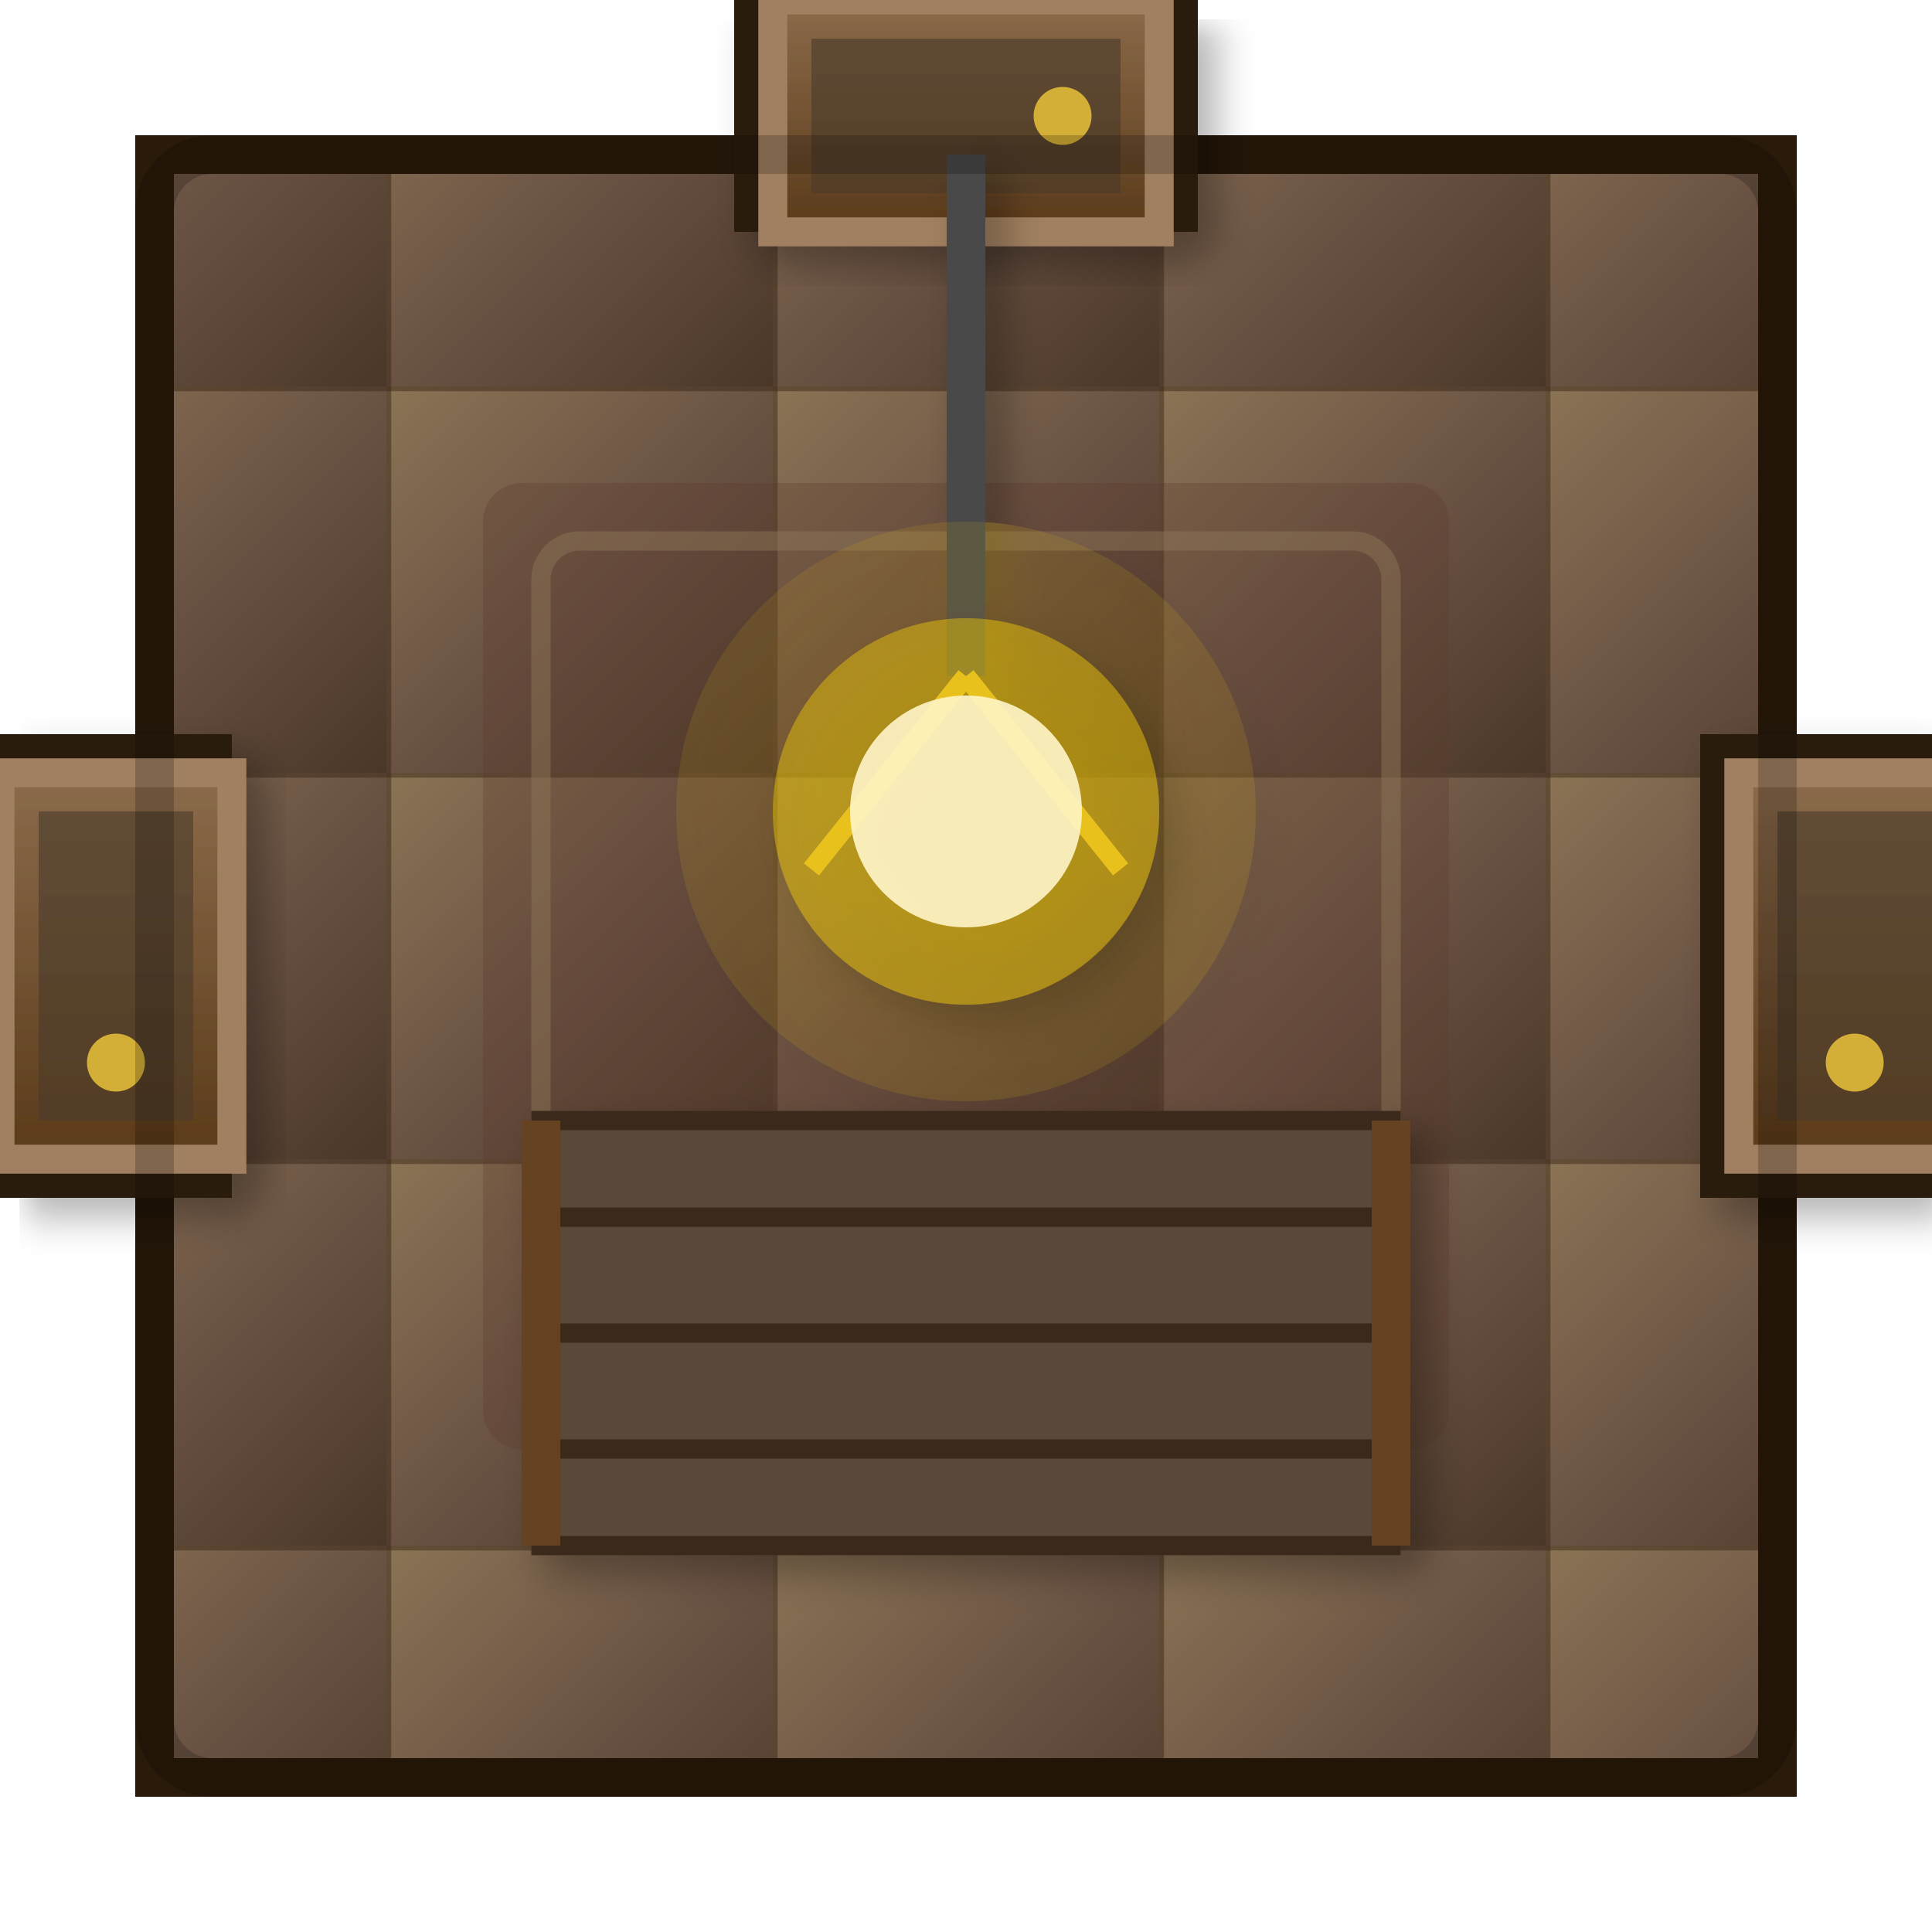
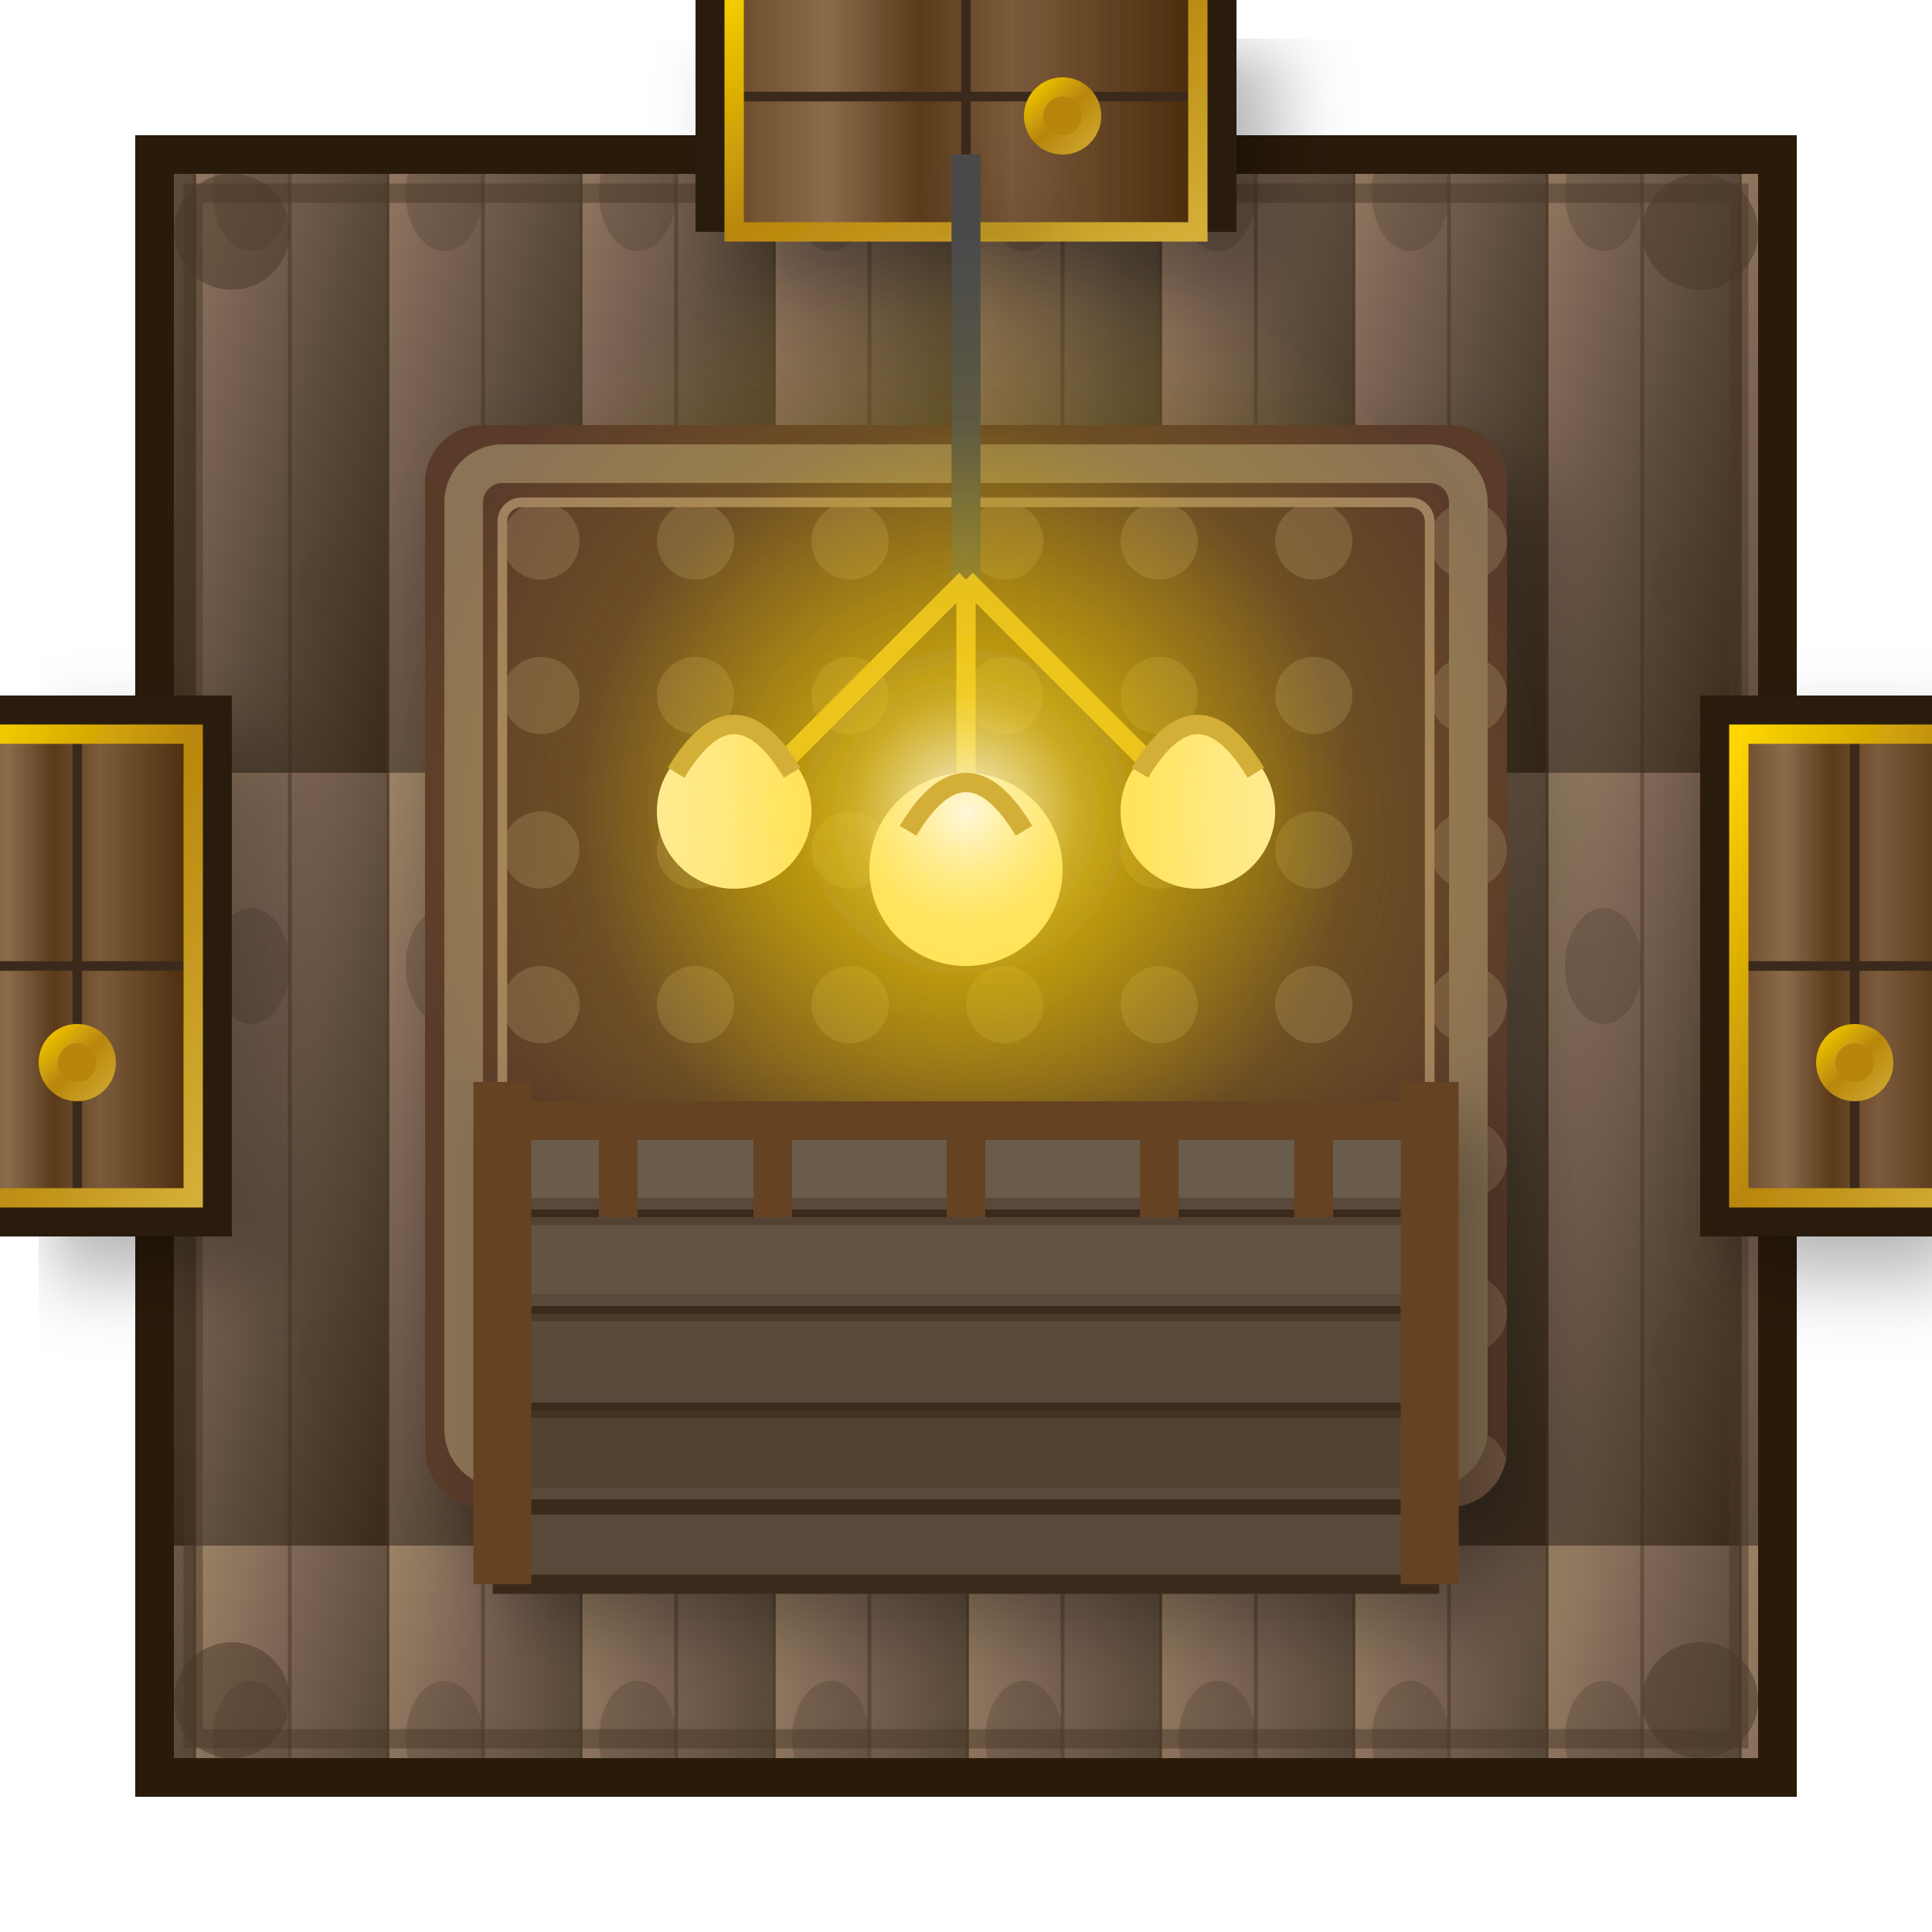
- <svg xmlns="http://www.w3.org/2000/svg" viewBox="0 0 100 100" width="300" height="300">
+ <svg xmlns="http://www.w3.org/2000/svg" viewBox="0 0 100 100" width="400" height="400">
  <defs>
    <linearGradient id="floorGrad" x1="0%" y1="0%" x2="100%" y2="100%">
-       <stop offset="0%" style="stop-color:#8B7355" />
-       <stop offset="50%" style="stop-color:#6B5344" />
-       <stop offset="100%" style="stop-color:#4A3728" />
+       <stop offset="0%" style="stop-color:#9B8365" />
+       <stop offset="30%" style="stop-color:#7B6354" />
+       <stop offset="60%" style="stop-color:#5A4A3A" />
+       <stop offset="100%" style="stop-color:#3A2A1A" />
    </linearGradient>
-     <pattern id="floorPattern" x="0" y="0" width="20" height="20" patternUnits="userSpaceOnUse">
-       <rect width="20" height="20" fill="url(#floorGrad)" />
-       <line x1="0" y1="0" x2="0" y2="20" stroke="#3A2718" stroke-width="0.5" opacity="0.5" />
-       <line x1="0" y1="0" x2="20" y2="0" stroke="#3A2718" stroke-width="0.5" opacity="0.5" />
+     <pattern id="woodPattern" x="0" y="0" width="10" height="40" patternUnits="userSpaceOnUse">
+       <rect width="10" height="40" fill="url(#floorGrad)" />
+       <line x1="0" y1="0" x2="0" y2="40" stroke="#2A1A0A" stroke-width="0.3" opacity="0.6" />
+       <line x1="5" y1="0" x2="5" y2="40" stroke="#3A2A1A" stroke-width="0.2" opacity="0.4" />
+       <ellipse cx="3" cy="10" rx="2" ry="3" fill="#4A3A2A" opacity="0.3" />
+       <ellipse cx="7" cy="30" rx="1.5" ry="2" fill="#4A3A2A" opacity="0.2" />
    </pattern>
-     <linearGradient id="doorGrad" x1="0%" y1="0%" x2="0%" y2="100%">
-       <stop offset="0%" style="stop-color:#8B6B4B" />
-       <stop offset="100%" style="stop-color:#5A3A1A" />
+     <linearGradient id="doorWood" x1="0%" y1="0%" x2="100%" y2="0%">
+       <stop offset="0%" style="stop-color:#6B4B2A" />
+       <stop offset="20%" style="stop-color:#8B6B4B" />
+       <stop offset="40%" style="stop-color:#5A3A1A" />
+       <stop offset="60%" style="stop-color:#7B5B3B" />
+       <stop offset="100%" style="stop-color:#4A2A0A" />
    </linearGradient>
-     <filter id="shadow" x="-20%" y="-20%" width="140%" height="140%">
-       <feDropShadow dx="1" dy="1" stdDeviation="1" flood-opacity="0.3" />
+     <linearGradient id="goldTrim" x1="0%" y1="0%" x2="100%" y2="100%">
+       <stop offset="0%" style="stop-color:#FFD700" />
+       <stop offset="50%" style="stop-color:#B8860B" />
+       <stop offset="100%" style="stop-color:#D4AF37" />
+     </linearGradient>
+     <radialGradient id="lampGlow" cx="50%" cy="50%" r="50%">
+       <stop offset="0%" style="stop-color:#FFF8DC;stop-opacity:0.9" />
+       <stop offset="30%" style="stop-color:#FFD700;stop-opacity:0.5" />
+       <stop offset="70%" style="stop-color:#FFD700;stop-opacity:0.2" />
+       <stop offset="100%" style="stop-color:#FFD700;stop-opacity:0" />
+     </radialGradient>
+     <pattern id="carpetPattern" x="0" y="0" width="8" height="8" patternUnits="userSpaceOnUse">
+       <rect width="8" height="8" fill="#5A3A2A" />
+       <circle cx="4" cy="4" r="2" fill="#8B7355" opacity="0.5" />
+     </pattern>
+     <filter id="softShadow" x="-50%" y="-50%" width="200%" height="200%">
+       <feGaussianBlur in="SourceAlpha" stdDeviation="2" />
+       <feOffset dx="2" dy="2" result="offsetblur" />
+       <feComponentTransfer>
+         <feFuncA type="linear" slope="0.3" />
+       </feComponentTransfer>
+       <feMerge>
+         <feMergeNode />
+         <feMergeNode in="SourceGraphic" />
+       </feMerge>
+     </filter>
+     <filter id="innerGlow">
+       <feGaussianBlur in="SourceAlpha" stdDeviation="3" result="blur" />
+       <feComposite in="blur" in2="SourceAlpha" operator="arithmetic" k2="-1" k3="1" result="shadowDiff" />
+       <feFlood flood-color="#FFD700" flood-opacity="0.3" />
+       <feComposite in2="shadowDiff" operator="in" />
+       <feComposite in2="SourceGraphic" operator="over" />
    </filter>
  </defs>
-   <rect x="8" y="8" width="84" height="84" fill="url(#floorPattern)" stroke="#2A1A0A" stroke-width="2" />
-   <g filter="url(#shadow)">
-     <rect x="38" y="-2" width="24" height="14" fill="#2A1A0A" />
-     <rect x="40" y="0" width="20" height="12" fill="url(#doorGrad)" stroke="#A08060" stroke-width="1.5" />
-     <rect x="42" y="2" width="16" height="8" fill="#4A3A2A" opacity="0.6" />
-     <circle cx="55" cy="6" r="1.5" fill="#D4AF37" />
+   <rect x="8" y="8" width="84" height="84" fill="url(#woodPattern)" stroke="#2A1A0A" stroke-width="2" />
+   <rect x="10" y="10" width="80" height="80" fill="none" stroke="#4A3728" stroke-width="1" opacity="0.5" />
+   <g filter="url(#softShadow)">
+     <rect x="36" y="-4" width="28" height="16" fill="#2A1A0A" />
+     <rect x="38" y="-2" width="24" height="14" fill="url(#doorWood)" />
+     <line x1="50" y1="-2" x2="50" y2="12" stroke="#3A2A1A" stroke-width="0.5" />
+     <line x1="38" y1="5" x2="62" y2="5" stroke="#3A2A1A" stroke-width="0.5" />
+     <rect x="38" y="-2" width="24" height="14" fill="none" stroke="url(#goldTrim)" stroke-width="1" />
+     <circle cx="55" cy="6" r="2" fill="url(#goldTrim)" />
+     <circle cx="55" cy="6" r="1" fill="#B8860B" />
  </g>
-   <g filter="url(#shadow)">
-     <rect x="88" y="38" width="14" height="24" fill="#2A1A0A" />
-     <rect x="90" y="40" width="12" height="20" fill="url(#doorGrad)" stroke="#A08060" stroke-width="1.5" />
-     <rect x="92" y="42" width="8" height="16" fill="#4A3A2A" opacity="0.6" />
-     <circle cx="96" cy="55" r="1.5" fill="#D4AF37" />
+   <g filter="url(#softShadow)">
+     <rect x="88" y="36" width="16" height="28" fill="#2A1A0A" />
+     <rect x="90" y="38" width="12" height="24" fill="url(#doorWood)" />
+     <line x1="90" y1="50" x2="102" y2="50" stroke="#3A2A1A" stroke-width="0.5" />
+     <line x1="96" y1="38" x2="96" y2="62" stroke="#3A2A1A" stroke-width="0.5" />
+     <rect x="90" y="38" width="12" height="24" fill="none" stroke="url(#goldTrim)" stroke-width="1" />
+     <circle cx="96" cy="55" r="2" fill="url(#goldTrim)" />
+     <circle cx="96" cy="55" r="1" fill="#B8860B" />
  </g>
-   <g filter="url(#shadow)">
-     <rect x="-2" y="38" width="14" height="24" fill="#2A1A0A" />
-     <rect x="0" y="40" width="12" height="20" fill="url(#doorGrad)" stroke="#A08060" stroke-width="1.5" />
-     <rect x="2" y="42" width="8" height="16" fill="#4A3A2A" opacity="0.6" />
-     <circle cx="6" cy="55" r="1.5" fill="#D4AF37" />
+   <g filter="url(#softShadow)">
+     <rect x="-4" y="36" width="16" height="28" fill="#2A1A0A" />
+     <rect x="-2" y="38" width="12" height="24" fill="url(#doorWood)" />
+     <line x1="-2" y1="50" x2="10" y2="50" stroke="#3A2A1A" stroke-width="0.5" />
+     <line x1="4" y1="38" x2="4" y2="62" stroke="#3A2A1A" stroke-width="0.5" />
+     <rect x="-2" y="38" width="12" height="24" fill="none" stroke="url(#goldTrim)" stroke-width="1" />
+     <circle cx="4" cy="55" r="2" fill="url(#goldTrim)" />
+     <circle cx="4" cy="55" r="1" fill="#B8860B" />
  </g>
-   <rect x="25" y="25" width="50" height="50" fill="#5A3A2A" opacity="0.3" rx="2" />
-   <rect x="28" y="28" width="44" height="44" fill="none" stroke="#8B7355" stroke-width="1" opacity="0.5" rx="2" />
-   <g filter="url(#shadow)">
-     <line x1="50" y1="8" x2="50" y2="35" stroke="#4A4A4A" stroke-width="2" />
-     <line x1="50" y1="35" x2="42" y2="45" stroke="#D4AF37" stroke-width="1" />
-     <line x1="50" y1="35" x2="58" y2="45" stroke="#D4AF37" stroke-width="1" />
-     <circle cx="50" cy="42" r="10" fill="#FFD700" opacity="0.4" filter="url(#shadow)" />
-     <circle cx="50" cy="42" r="6" fill="#FFF8DC" opacity="0.9" />
-     <circle cx="50" cy="42" r="15" fill="#FFD700" opacity="0.1" />
+   <g filter="url(#softShadow)">
+     <rect x="22" y="22" width="56" height="56" fill="url(#carpetPattern)" rx="3" />
+     <rect x="24" y="24" width="52" height="52" fill="none" stroke="#8B7355" stroke-width="2" rx="2" />
+     <rect x="26" y="26" width="48" height="48" fill="none" stroke="#A08060" stroke-width="0.5" rx="1" />
  </g>
-   <g filter="url(#shadow)">
-     <rect x="28" y="58" width="44" height="22" fill="#5A4A3A" stroke="#3A2A1A" stroke-width="1" />
-     <line x1="28" y1="63" x2="72" y2="63" stroke="#3A2A1A" stroke-width="1" />
-     <line x1="28" y1="69" x2="72" y2="69" stroke="#3A2A1A" stroke-width="1" />
-     <line x1="28" y1="75" x2="72" y2="75" stroke="#3A2A1A" stroke-width="1" />
-     <line x1="28" y1="58" x2="28" y2="80" stroke="#654321" stroke-width="2" />
-     <line x1="72" y1="58" x2="72" y2="80" stroke="#654321" stroke-width="2" />
+   <g filter="url(#softShadow)">
+     <line x1="50" y1="8" x2="50" y2="30" stroke="#4A4A4A" stroke-width="1.5" />
+     <line x1="50" y1="30" x2="38" y2="42" stroke="#D4AF37" stroke-width="1" />
+     <line x1="50" y1="30" x2="62" y2="42" stroke="#D4AF37" stroke-width="1" />
+     <line x1="50" y1="30" x2="50" y2="45" stroke="#D4AF37" stroke-width="1" />
+     <circle cx="38" cy="42" r="4" fill="#FFF8DC" filter="url(#innerGlow)" />
+     <circle cx="62" cy="42" r="4" fill="#FFF8DC" filter="url(#innerGlow)" />
+     <circle cx="50" cy="45" r="5" fill="#FFF8DC" filter="url(#innerGlow)" />
+     <circle cx="50" cy="42" r="20" fill="url(#lampGlow)" />
+     <circle cx="50" cy="42" r="30" fill="url(#lampGlow)" opacity="0.5" />
+     <path d="M35,40 Q38,35 41,40" fill="none" stroke="#D4AF37" stroke-width="1" />
+     <path d="M59,40 Q62,35 65,40" fill="none" stroke="#D4AF37" stroke-width="1" />
+     <path d="M47,43 Q50,38 53,43" fill="none" stroke="#D4AF37" stroke-width="1" />
  </g>
-   <rect x="8" y="8" width="84" height="84" fill="none" stroke="#000" stroke-width="2" opacity="0.2" rx="3" />
+   <g filter="url(#softShadow)">
+     <rect x="26" y="58" width="48" height="24" fill="#5A4A3A" stroke="#3A2A1A" stroke-width="1" />
+     <line x1="26" y1="63" x2="74" y2="63" stroke="#3A2A1A" stroke-width="0.8" />
+     <line x1="26" y1="68" x2="74" y2="68" stroke="#3A2A1A" stroke-width="0.8" />
+     <line x1="26" y1="73" x2="74" y2="73" stroke="#3A2A1A" stroke-width="0.8" />
+     <line x1="26" y1="78" x2="74" y2="78" stroke="#3A2A1A" stroke-width="0.8" />
+     <rect x="26" y="58" width="48" height="4" fill="#7B6B5B" opacity="0.5" />
+     <rect x="26" y="63" width="48" height="4" fill="#6B5B4B" opacity="0.5" />
+     <rect x="26" y="68" width="48" height="4" fill="#5B4B3B" opacity="0.5" />
+     <rect x="26" y="73" width="48" height="4" fill="#4B3B2B" opacity="0.5" />
+     <line x1="26" y1="56" x2="26" y2="82" stroke="#654321" stroke-width="3" />
+     <line x1="74" y1="56" x2="74" y2="82" stroke="#654321" stroke-width="3" />
+     <line x1="26" y1="58" x2="74" y2="58" stroke="#654321" stroke-width="2" />
+     <line x1="32" y1="58" x2="32" y2="63" stroke="#654321" stroke-width="2" />
+     <line x1="40" y1="58" x2="40" y2="63" stroke="#654321" stroke-width="2" />
+     <line x1="50" y1="58" x2="50" y2="63" stroke="#654321" stroke-width="2" />
+     <line x1="60" y1="58" x2="60" y2="63" stroke="#654321" stroke-width="2" />
+     <line x1="68" y1="58" x2="68" y2="63" stroke="#654321" stroke-width="2" />
+   </g>
+   <circle cx="12" cy="12" r="3" fill="#4A3728" opacity="0.5" />
+   <circle cx="88" cy="12" r="3" fill="#4A3728" opacity="0.5" />
+   <circle cx="12" cy="88" r="3" fill="#4A3728" opacity="0.5" />
+   <circle cx="88" cy="88" r="3" fill="#4A3728" opacity="0.5" />
</svg>
